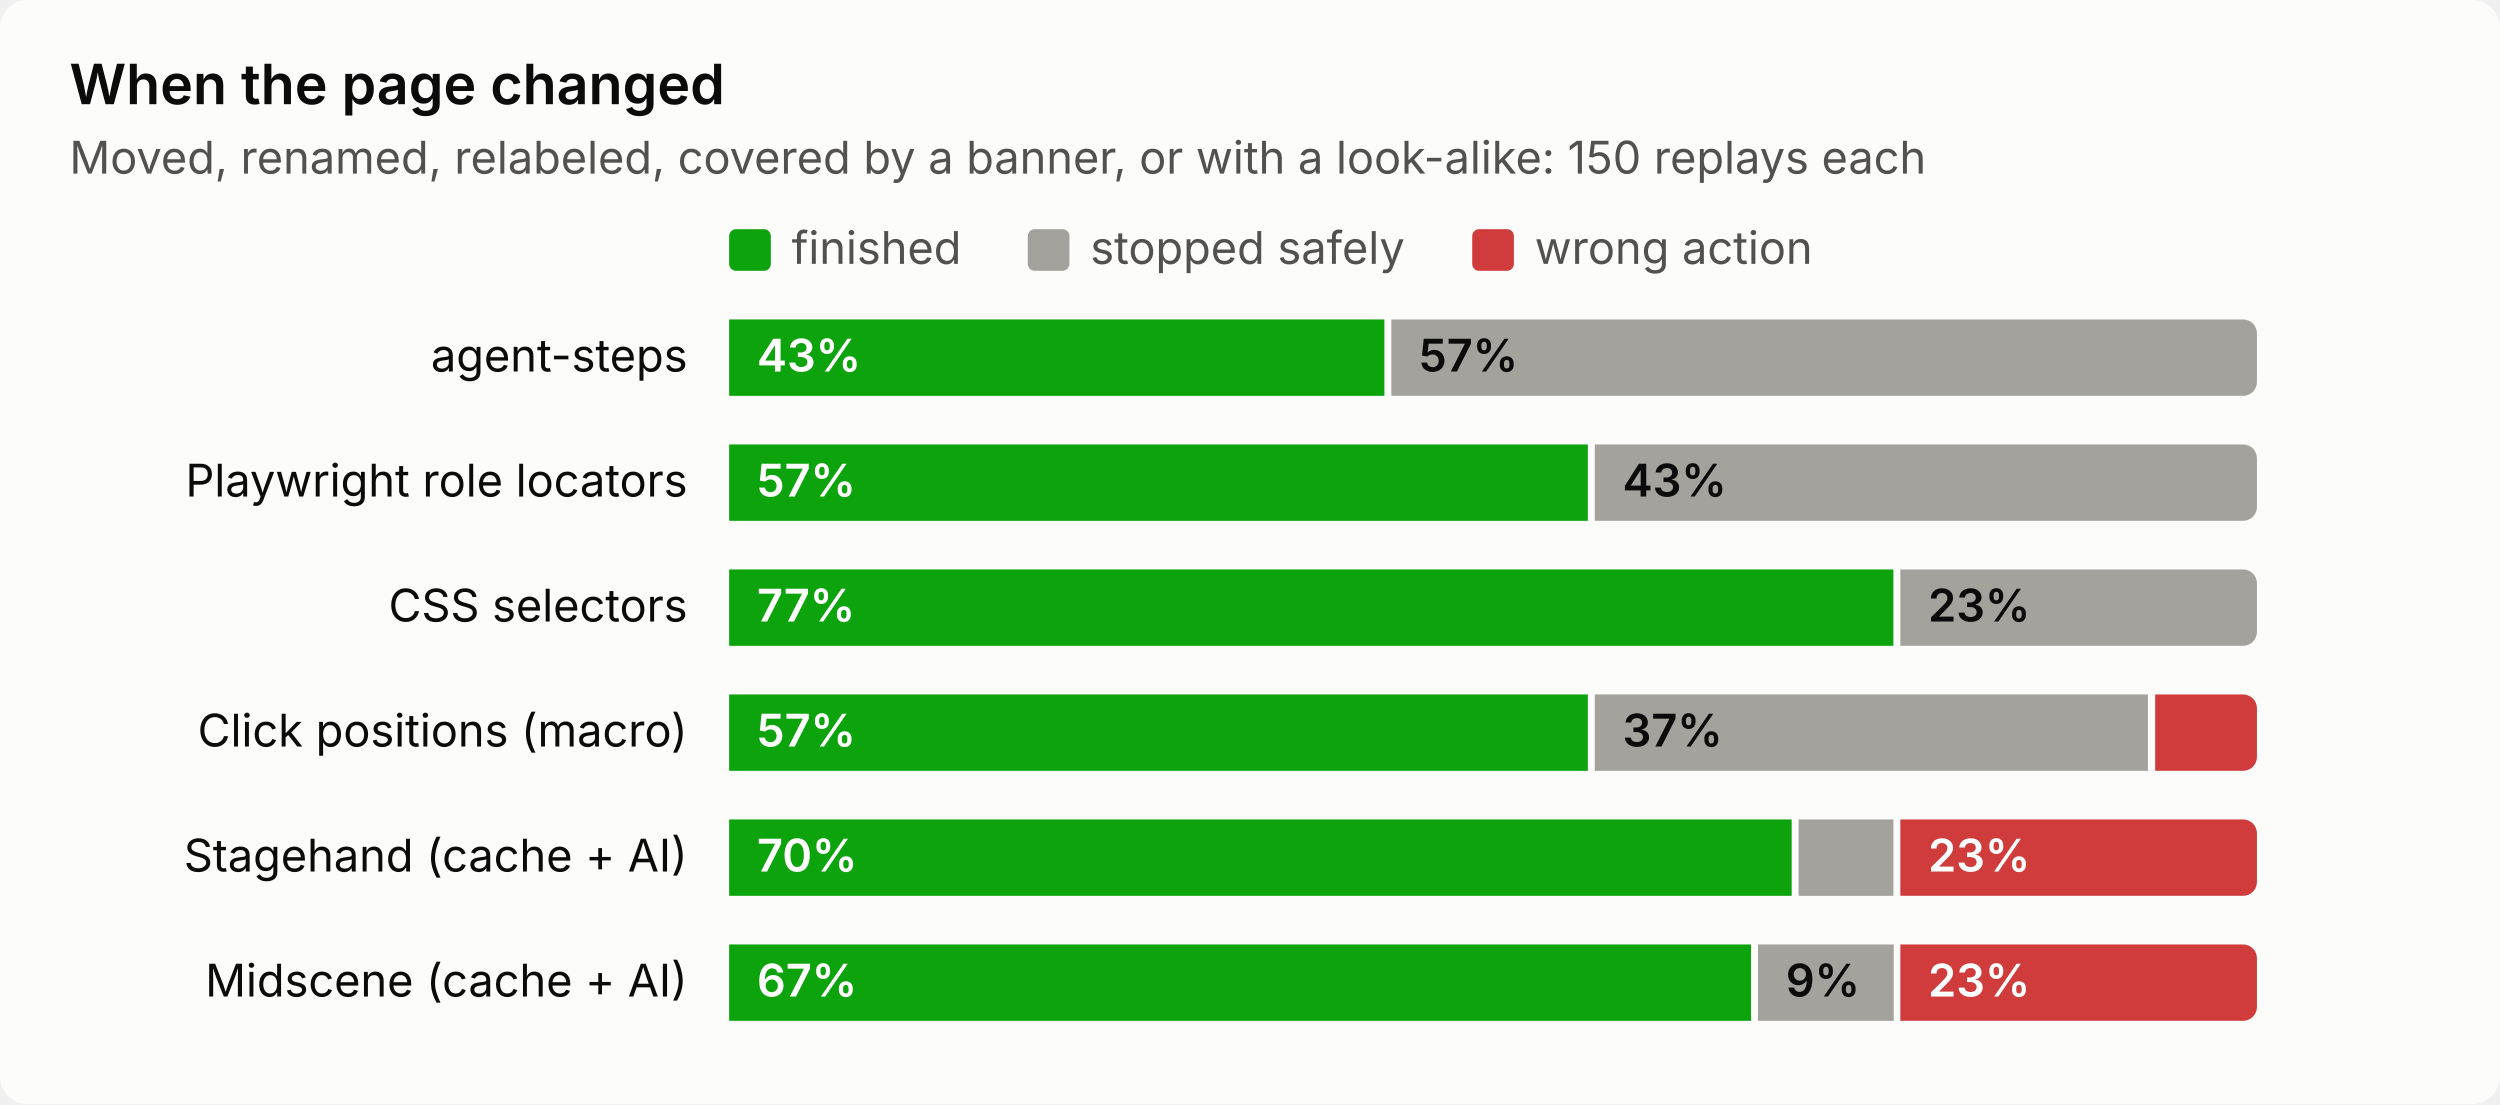
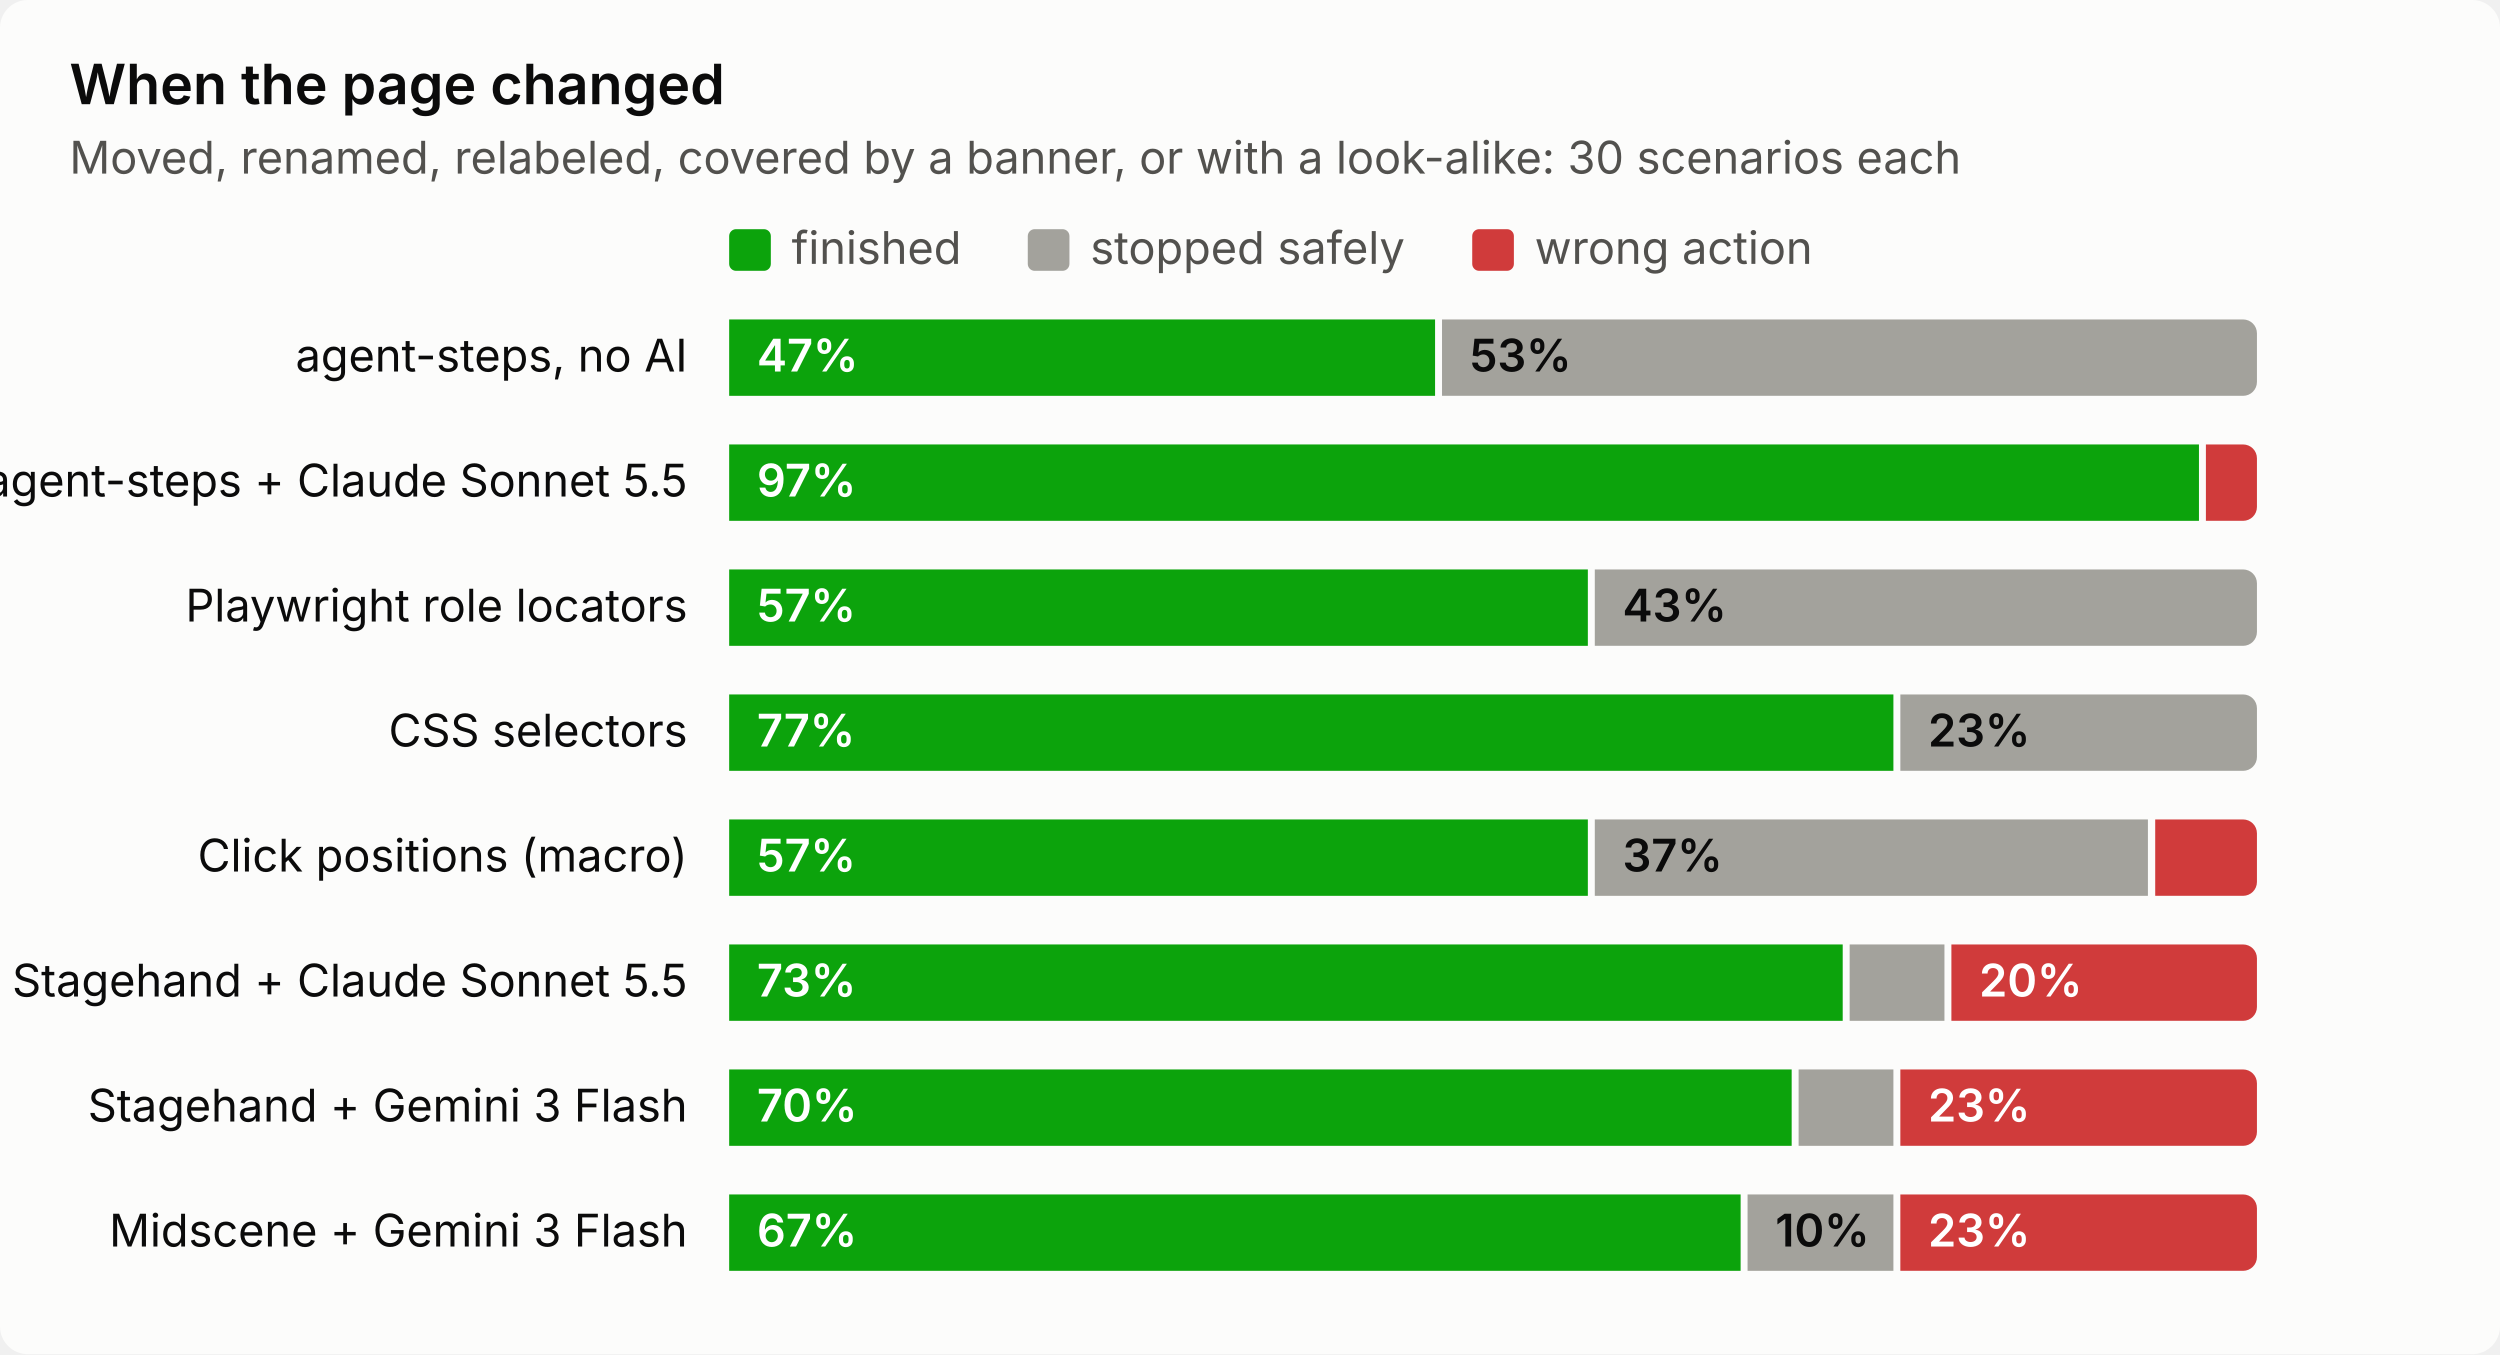
- <svg xmlns="http://www.w3.org/2000/svg" width="720" height="318" viewBox="0 0 720 318" font-family="-apple-system, BlinkMacSystemFont, 'Segoe UI', system-ui, sans-serif" font-size="13" role="img" aria-label="When the page changed">
+ <svg xmlns="http://www.w3.org/2000/svg" width="720" height="390" viewBox="0 0 720 390" font-family="-apple-system, BlinkMacSystemFont, 'Segoe UI', system-ui, sans-serif" font-size="13" role="img" aria-label="When the page changed">
  <style>
.surface{fill:#fcfcfb}.ink{fill:#0b0b0b}.ink2{fill:#52514e}.axis{stroke:#d9d8d3}.gap{stroke:#fcfcfb}
- .on-neutral{fill:#0b0b0b}.good{fill:#0ca30c}.neutral{fill:#a3a29c}.critical{fill:#d03b3b}.s1{fill:#2a78d6}.s2{fill:#eb6834}
+ .on-neutral{fill:#0b0b0b}.good{fill:#0ca30c}.neutral{fill:#a3a29c}.critical{fill:#d03b3b}.s1{fill:#2a78d6}.s2{fill:#eb6834}.s3{fill:#1baf7a}

- @media (prefers-color-scheme: dark){.surface{fill:#1a1a19}.ink{fill:#f0efec}.ink2{fill:#c3c2b7}.axis{stroke:#3a3936}.gap{stroke:#1a1a19}.neutral{fill:#6f6e69}.on-neutral{fill:#f0efec}.s1{fill:#3987e5}.s2{fill:#d95926}}
+ @media (prefers-color-scheme: dark){.surface{fill:#1a1a19}.ink{fill:#f0efec}.ink2{fill:#c3c2b7}.axis{stroke:#3a3936}.gap{stroke:#1a1a19}.neutral{fill:#6f6e69}.on-neutral{fill:#f0efec}.s1{fill:#3987e5}.s2{fill:#d95926}.s3{fill:#199e70}}
</style>
  <rect class="surface" width="100%" height="100%" rx="8" />
  <text class="ink" x="20" y="30" font-size="16" font-weight="600">When the page changed</text>
-   <text class="ink2" x="20" y="50">Moved, renamed, relabeled, covered by a banner, or with a look-alike: 150 replays each</text>
+   <text class="ink2" x="20" y="50">Moved, renamed, relabeled, covered by a banner, or with a look-alike: 30 scenarios each</text>
  <rect class="good" x="210" y="66" width="12" height="12" rx="2" />
  <text class="ink2" x="228" y="76">finished</text>
  <rect class="neutral" x="296" y="66" width="12" height="12" rx="2" />
  <text class="ink2" x="314" y="76">stopped safely</text>
  <rect class="critical" x="424" y="66" width="12" height="12" rx="2" />
  <text class="ink2" x="442" y="76">wrong action</text>
-   <text class="ink" x="198" y="107" text-anchor="end">agent-steps</text>
-   <path class="good" d="M210.0,92 h188.7 a0,0 0 0 1 0,0 v22 a0,0 0 0 1 -0,0 h-188.7 z" />
-   <text x="218.0" y="107" fill="#ffffff" font-weight="600">43%</text>
-   <path class="neutral" d="M400.7,92 h245.3 a4,4 0 0 1 4,4 v14 a4,4 0 0 1 -4,4 h-245.3 z" />
-   <text x="408.7" y="107" class="on-neutral" font-weight="600">57%</text>
-   <text class="ink" x="198" y="143" text-anchor="end">Playwright role locators</text>
-   <path class="good" d="M210.0,128 h247.3 a0,0 0 0 1 0,0 v22 a0,0 0 0 1 -0,0 h-247.3 z" />
-   <text x="218.0" y="143" fill="#ffffff" font-weight="600">57%</text>
-   <path class="neutral" d="M459.3,128 h186.7 a4,4 0 0 1 4,4 v14 a4,4 0 0 1 -4,4 h-186.7 z" />
-   <text x="467.3" y="143" class="on-neutral" font-weight="600">43%</text>
-   <text class="ink" x="198" y="179" text-anchor="end">CSS selectors</text>
-   <path class="good" d="M210.0,164 h335.3 a0,0 0 0 1 0,0 v22 a0,0 0 0 1 -0,0 h-335.3 z" />
-   <text x="218.0" y="179" fill="#ffffff" font-weight="600">77%</text>
-   <path class="neutral" d="M547.3,164 h98.7 a4,4 0 0 1 4,4 v14 a4,4 0 0 1 -4,4 h-98.7 z" />
-   <text x="555.3" y="179" class="on-neutral" font-weight="600">23%</text>
-   <text class="ink" x="198" y="215" text-anchor="end">Click positions (macro)</text>
-   <path class="good" d="M210.0,200 h247.3 a0,0 0 0 1 0,0 v22 a0,0 0 0 1 -0,0 h-247.3 z" />
-   <text x="218.0" y="215" fill="#ffffff" font-weight="600">57%</text>
-   <path class="neutral" d="M459.3,200 h159.3 a0,0 0 0 1 0,0 v22 a0,0 0 0 1 -0,0 h-159.3 z" />
-   <text x="467.3" y="215" class="on-neutral" font-weight="600">37%</text>
-   <path class="critical" d="M620.7,200 h25.3 a4,4 0 0 1 4,4 v14 a4,4 0 0 1 -4,4 h-25.3 z" />
-   <text class="ink" x="198" y="251" text-anchor="end">Stagehand (cache + AI)</text>
-   <path class="good" d="M210.0,236 h306.0 a0,0 0 0 1 0,0 v22 a0,0 0 0 1 -0,0 h-306.0 z" />
-   <text x="218.0" y="251" fill="#ffffff" font-weight="600">70%</text>
-   <path class="neutral" d="M518.0,236 h27.3 a0,0 0 0 1 0,0 v22 a0,0 0 0 1 -0,0 h-27.3 z" />
-   <path class="critical" d="M547.3,236 h98.7 a4,4 0 0 1 4,4 v14 a4,4 0 0 1 -4,4 h-98.7 z" />
-   <text x="555.3" y="251" fill="#ffffff" font-weight="600">23%</text>
-   <text class="ink" x="198" y="287" text-anchor="end">Midscene (cache + AI)</text>
-   <path class="good" d="M210.0,272 h294.3 a0,0 0 0 1 0,0 v22 a0,0 0 0 1 -0,0 h-294.3 z" />
-   <text x="218.0" y="287" fill="#ffffff" font-weight="600">67%</text>
-   <path class="neutral" d="M506.3,272 h39.1 a0,0 0 0 1 0,0 v22 a0,0 0 0 1 -0,0 h-39.1 z" />
-   <text x="514.3" y="287" class="on-neutral" font-weight="600">9%</text>
-   <path class="critical" d="M547.3,272 h98.7 a4,4 0 0 1 4,4 v14 a4,4 0 0 1 -4,4 h-98.7 z" />
-   <text x="555.3" y="287" fill="#ffffff" font-weight="600">23%</text>
+   <text class="ink" x="198" y="107" text-anchor="end">agent-steps, no AI</text>
+   <path class="good" d="M210.0,92 h203.3 a0,0 0 0 1 0,0 v22 a0,0 0 0 1 -0,0 h-203.3 z" />
+   <text x="218.0" y="107" fill="#ffffff" font-weight="600">47%</text>
+   <path class="neutral" d="M415.3,92 h230.7 a4,4 0 0 1 4,4 v14 a4,4 0 0 1 -4,4 h-230.7 z" />
+   <text x="423.3" y="107" class="on-neutral" font-weight="600">53%</text>
+   <text class="ink" x="198" y="143" text-anchor="end">agent-steps + Claude Sonnet 5.5</text>
+   <path class="good" d="M210.0,128 h423.3 a0,0 0 0 1 0,0 v22 a0,0 0 0 1 -0,0 h-423.3 z" />
+   <text x="218.0" y="143" fill="#ffffff" font-weight="600">97%</text>
+   <path class="critical" d="M635.3,128 h10.7 a4,4 0 0 1 4,4 v14 a4,4 0 0 1 -4,4 h-10.7 z" />
+   <text class="ink" x="198" y="179" text-anchor="end">Playwright role locators</text>
+   <path class="good" d="M210.0,164 h247.3 a0,0 0 0 1 0,0 v22 a0,0 0 0 1 -0,0 h-247.3 z" />
+   <text x="218.0" y="179" fill="#ffffff" font-weight="600">57%</text>
+   <path class="neutral" d="M459.3,164 h186.7 a4,4 0 0 1 4,4 v14 a4,4 0 0 1 -4,4 h-186.7 z" />
+   <text x="467.3" y="179" class="on-neutral" font-weight="600">43%</text>
+   <text class="ink" x="198" y="215" text-anchor="end">CSS selectors</text>
+   <path class="good" d="M210.0,200 h335.3 a0,0 0 0 1 0,0 v22 a0,0 0 0 1 -0,0 h-335.3 z" />
+   <text x="218.0" y="215" fill="#ffffff" font-weight="600">77%</text>
+   <path class="neutral" d="M547.3,200 h98.7 a4,4 0 0 1 4,4 v14 a4,4 0 0 1 -4,4 h-98.7 z" />
+   <text x="555.3" y="215" class="on-neutral" font-weight="600">23%</text>
+   <text class="ink" x="198" y="251" text-anchor="end">Click positions (macro)</text>
+   <path class="good" d="M210.0,236 h247.3 a0,0 0 0 1 0,0 v22 a0,0 0 0 1 -0,0 h-247.3 z" />
+   <text x="218.0" y="251" fill="#ffffff" font-weight="600">57%</text>
+   <path class="neutral" d="M459.3,236 h159.3 a0,0 0 0 1 0,0 v22 a0,0 0 0 1 -0,0 h-159.3 z" />
+   <text x="467.3" y="251" class="on-neutral" font-weight="600">37%</text>
+   <path class="critical" d="M620.7,236 h25.3 a4,4 0 0 1 4,4 v14 a4,4 0 0 1 -4,4 h-25.3 z" />
+   <text class="ink" x="198" y="287" text-anchor="end">Stagehand + Claude Sonnet 5.5</text>
+   <path class="good" d="M210.0,272 h320.7 a0,0 0 0 1 0,0 v22 a0,0 0 0 1 -0,0 h-320.7 z" />
+   <text x="218.0" y="287" fill="#ffffff" font-weight="600">73%</text>
+   <path class="neutral" d="M532.7,272 h27.3 a0,0 0 0 1 0,0 v22 a0,0 0 0 1 -0,0 h-27.3 z" />
+   <path class="critical" d="M562.0,272 h84.0 a4,4 0 0 1 4,4 v14 a4,4 0 0 1 -4,4 h-84.0 z" />
+   <text x="570.0" y="287" fill="#ffffff" font-weight="600">20%</text>
+   <text class="ink" x="198" y="323" text-anchor="end">Stagehand + Gemini 3 Flash</text>
+   <path class="good" d="M210.0,308 h306.0 a0,0 0 0 1 0,0 v22 a0,0 0 0 1 -0,0 h-306.0 z" />
+   <text x="218.0" y="323" fill="#ffffff" font-weight="600">70%</text>
+   <path class="neutral" d="M518.0,308 h27.3 a0,0 0 0 1 0,0 v22 a0,0 0 0 1 -0,0 h-27.3 z" />
+   <path class="critical" d="M547.3,308 h98.7 a4,4 0 0 1 4,4 v14 a4,4 0 0 1 -4,4 h-98.7 z" />
+   <text x="555.3" y="323" fill="#ffffff" font-weight="600">23%</text>
+   <text class="ink" x="198" y="359" text-anchor="end">Midscene + Gemini 3 Flash</text>
+   <path class="good" d="M210.0,344 h291.3 a0,0 0 0 1 0,0 v22 a0,0 0 0 1 -0,0 h-291.3 z" />
+   <text x="218.0" y="359" fill="#ffffff" font-weight="600">67%</text>
+   <path class="neutral" d="M503.3,344 h42.0 a0,0 0 0 1 0,0 v22 a0,0 0 0 1 -0,0 h-42.0 z" />
+   <text x="511.3" y="359" class="on-neutral" font-weight="600">10%</text>
+   <path class="critical" d="M547.3,344 h98.7 a4,4 0 0 1 4,4 v14 a4,4 0 0 1 -4,4 h-98.7 z" />
+   <text x="555.3" y="359" fill="#ffffff" font-weight="600">23%</text>
</svg>
